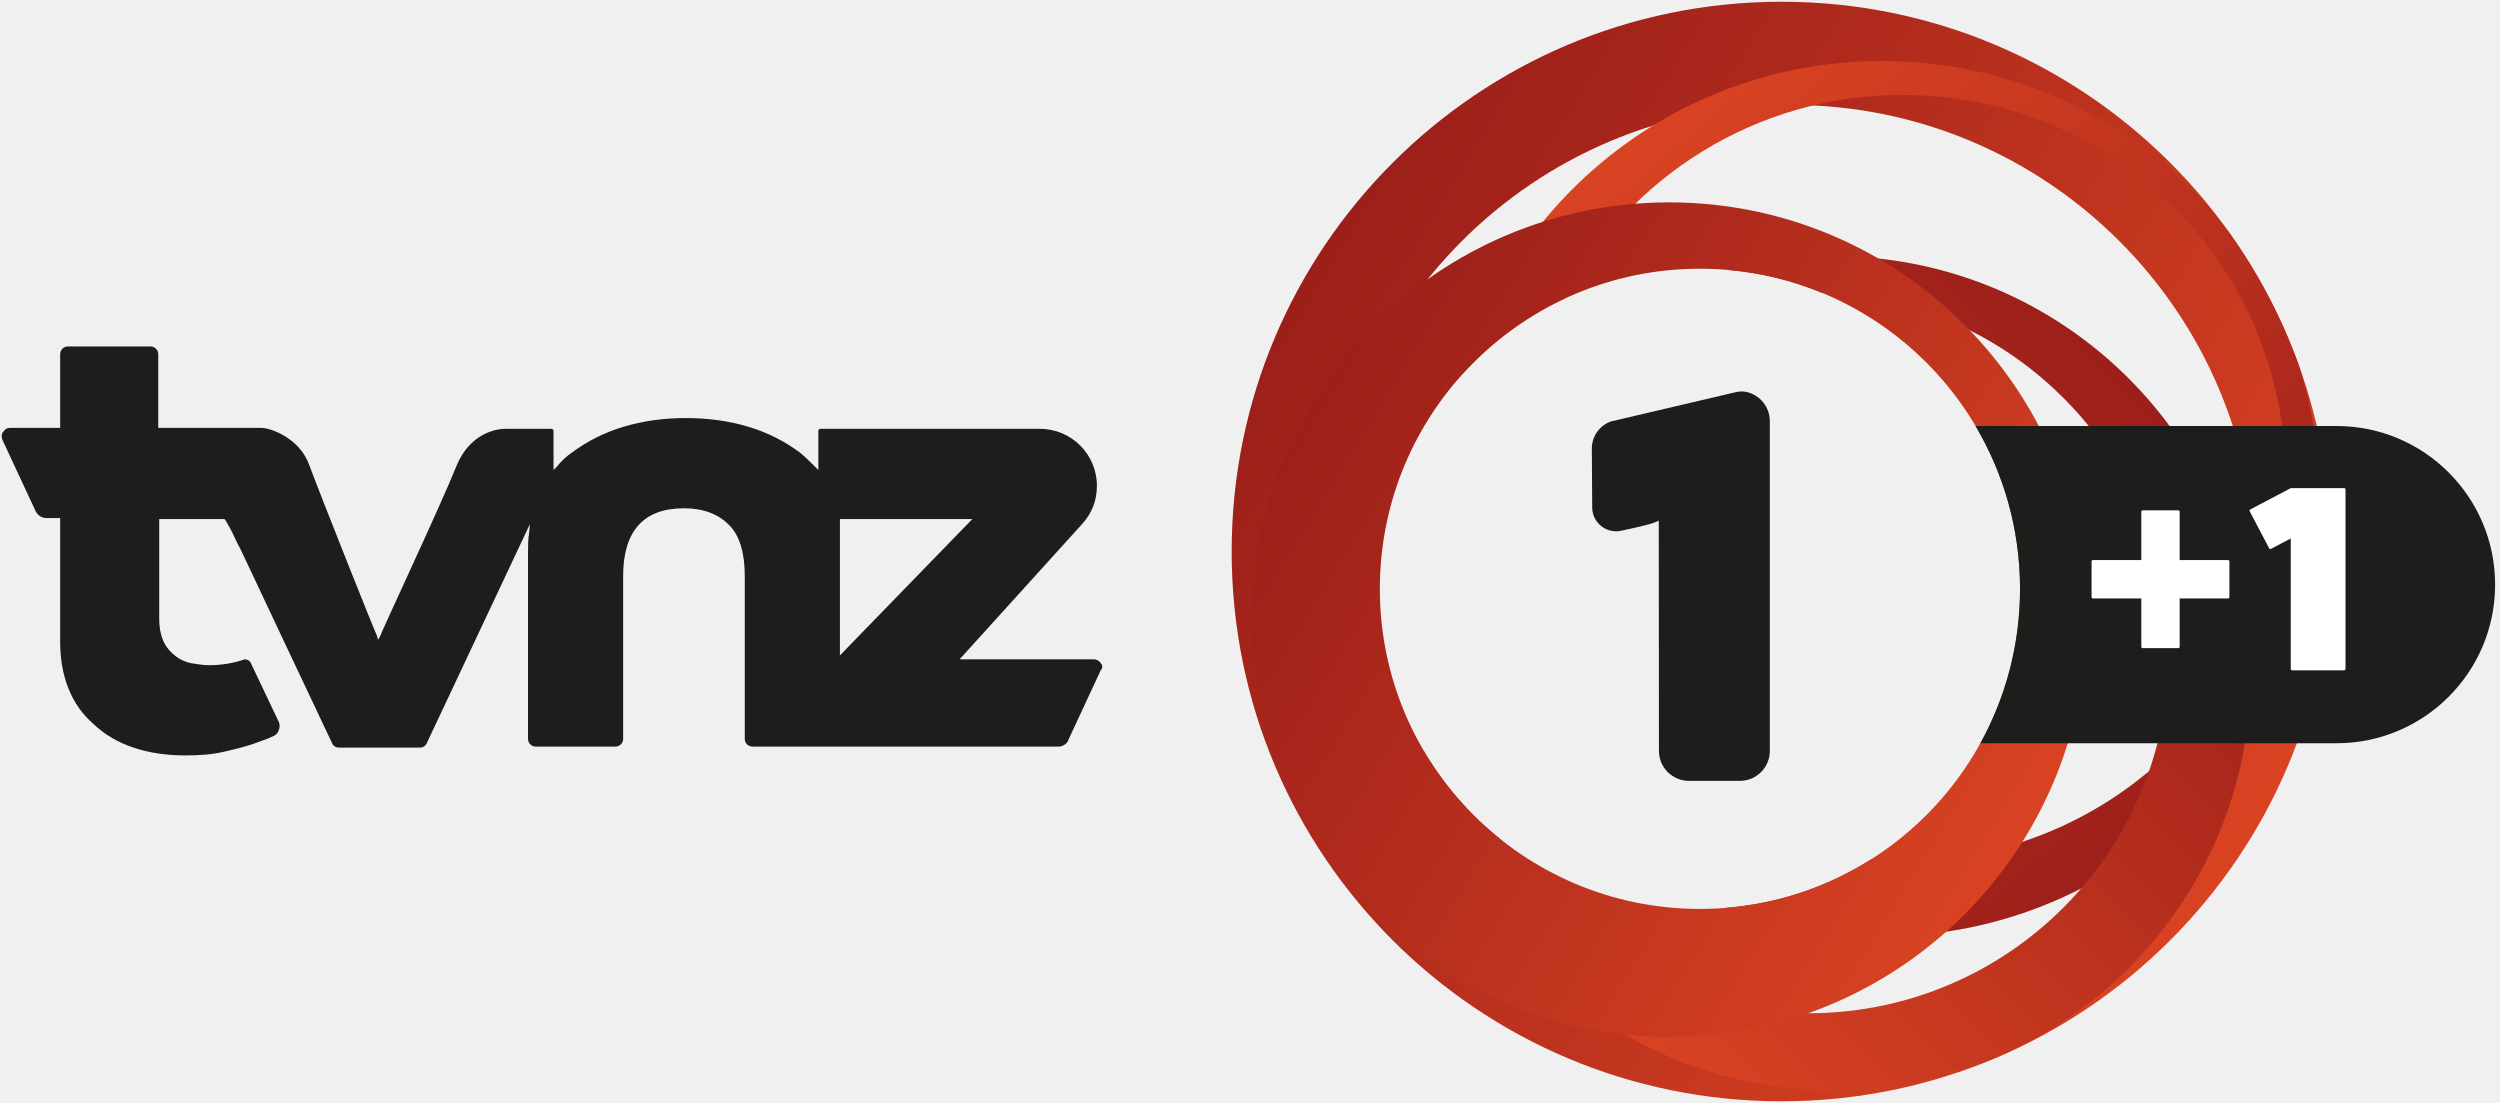
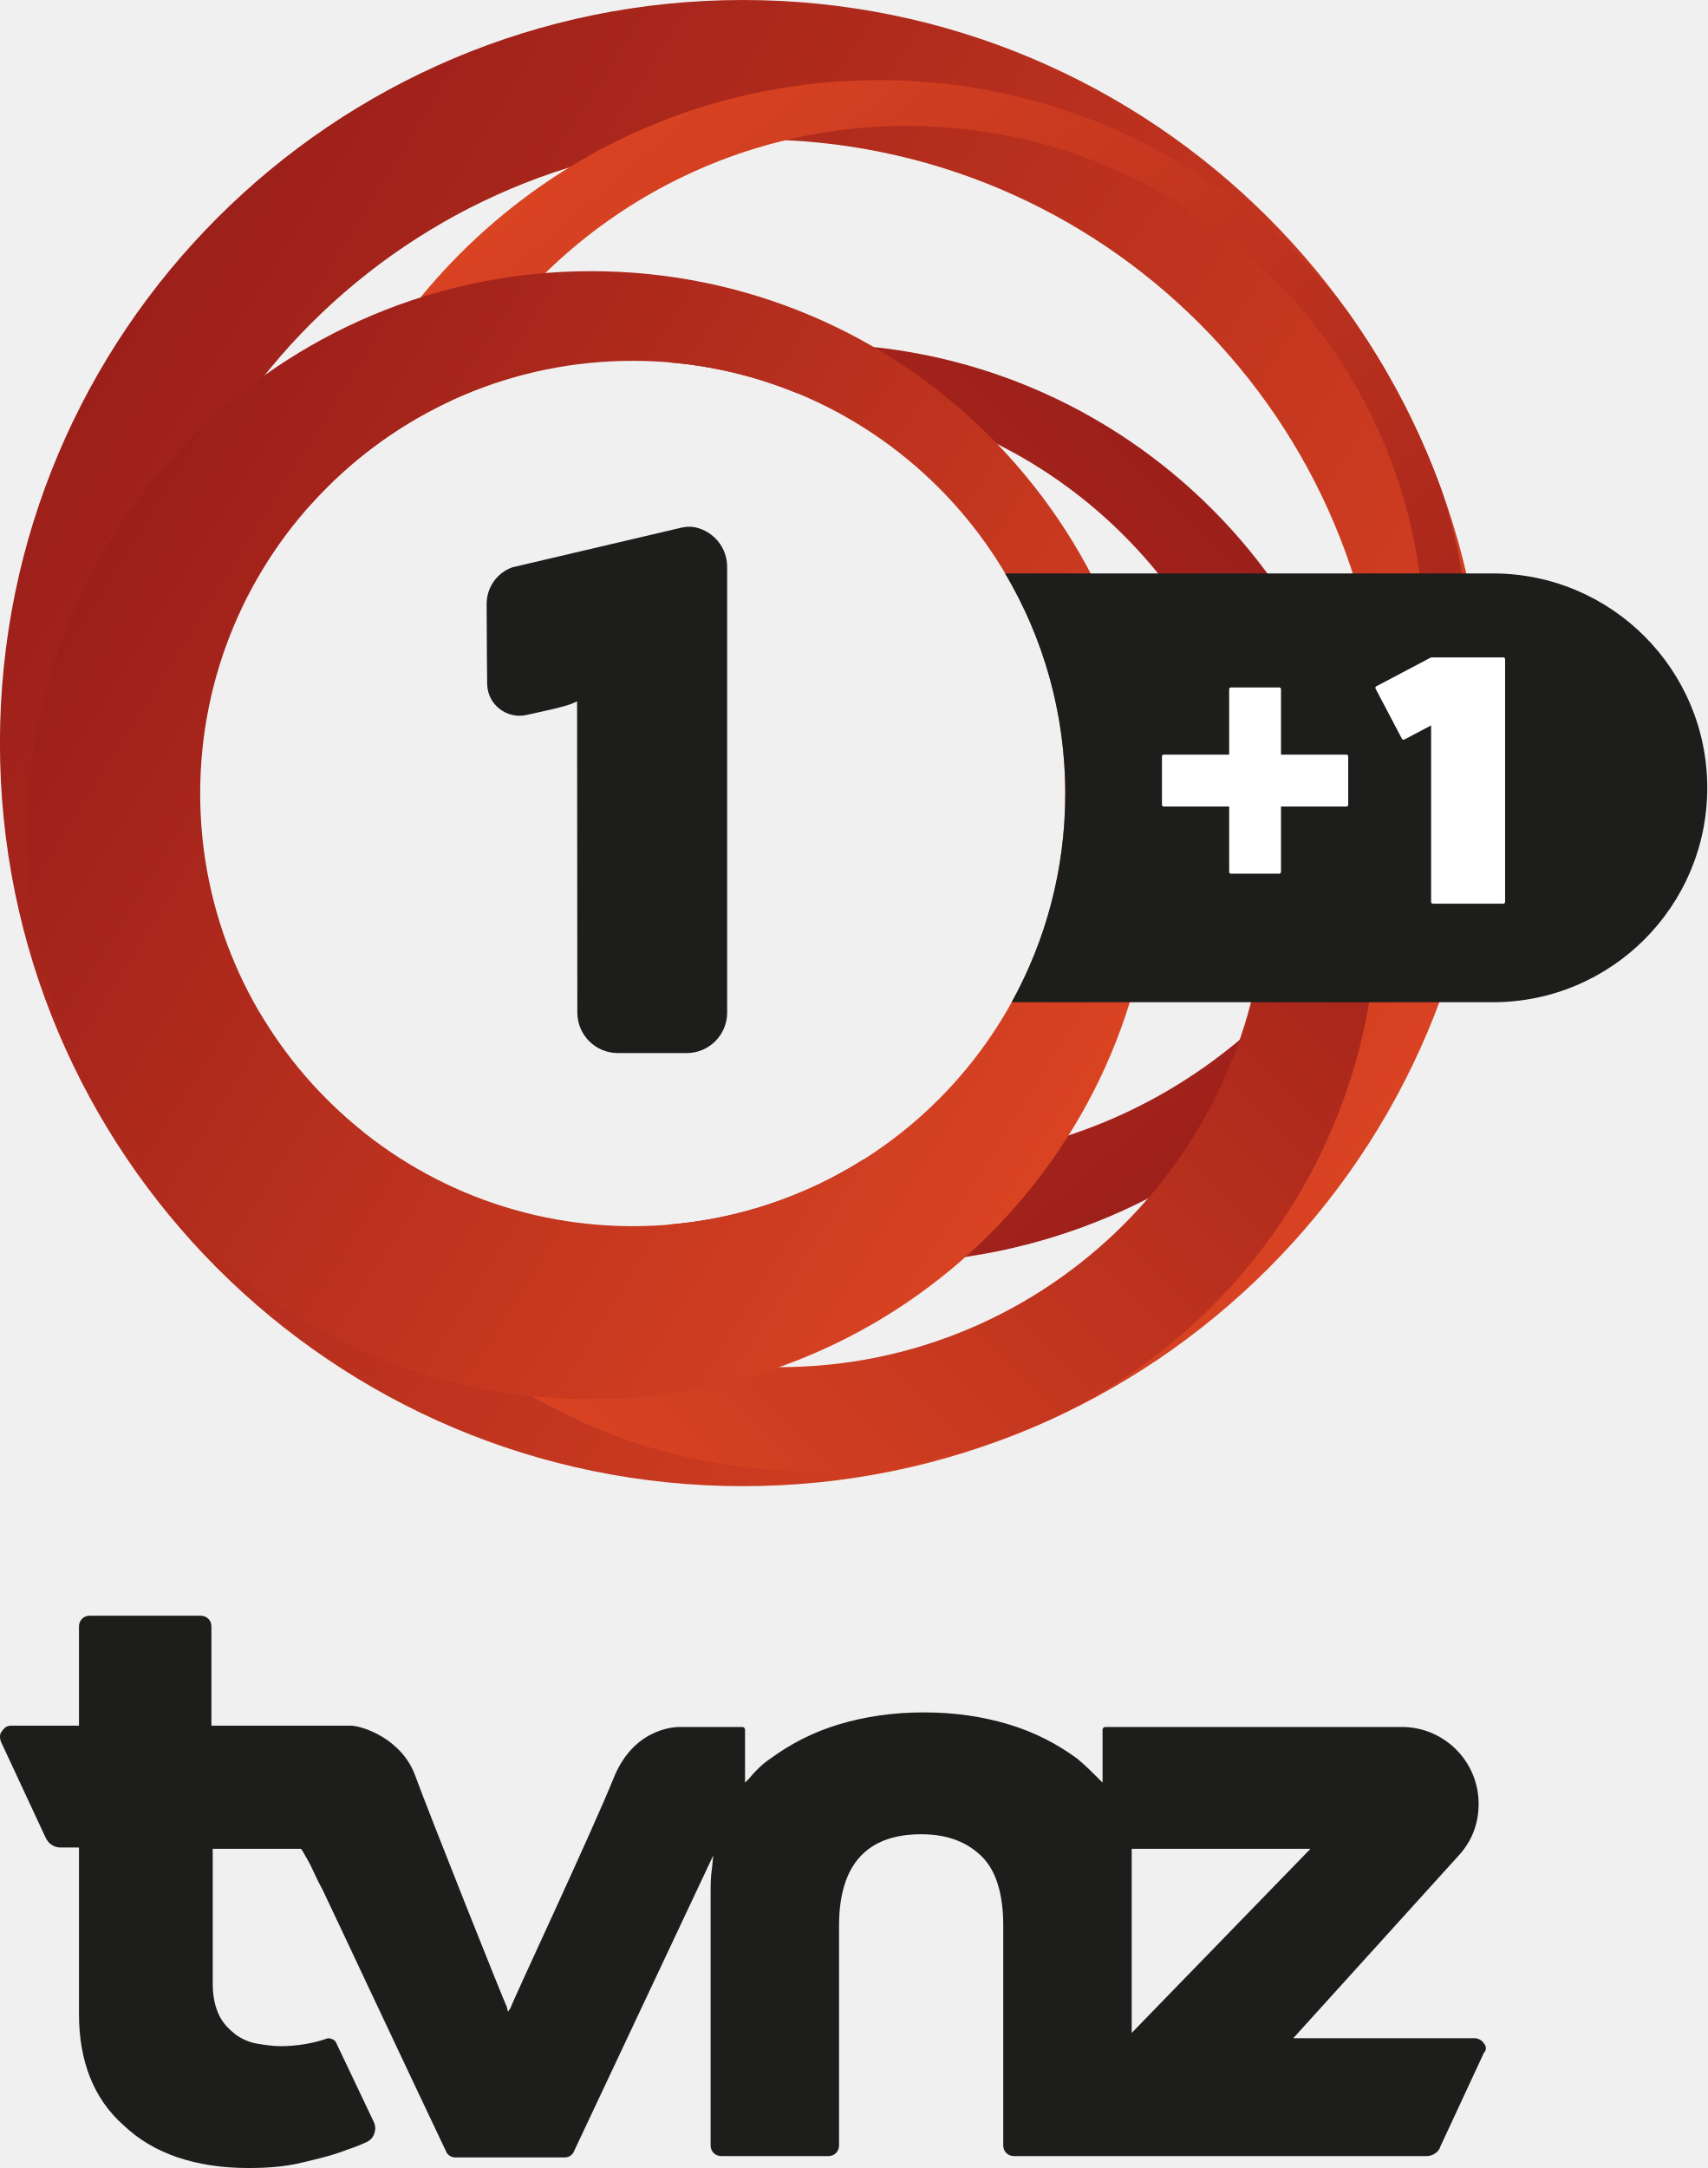
- <svg xmlns="http://www.w3.org/2000/svg" id="svg5207" width="741.81" height="327.27" version="1.1">
+ <svg xmlns="http://www.w3.org/2000/svg" id="svg5207" width="598.65" height="760" version="1.1">
  <defs id="defs5209">
-     <linearGradient id="linearGradient250" x2="1" gradientTransform="matrix(-29.633 18.373 18.373 29.633 96.214 361.31)" gradientUnits="userSpaceOnUse">
-       <stop id="stop246" stop-color="#d94322" offset="0" />
-       <stop id="stop248" stop-color="#9c1f1a" offset="1" />
+     <linearGradient id="linearGradient250-8" x2="1" gradientTransform="matrix(-29.633,18.373,18.373,29.633,96.214,361.31)" gradientUnits="userSpaceOnUse">
+       <stop id="stop246-6" stop-color="#d94322" offset="0" />
+       <stop id="stop248-1" stop-color="#9c1f1a" offset="1" />
    </linearGradient>
-     <linearGradient id="linearGradient270" x2="1" gradientTransform="matrix(18.098 -21.041 -21.041 -18.098 75.532 382.69)" gradientUnits="userSpaceOnUse">
-       <stop id="stop266" stop-color="#d94322" offset="0" />
-       <stop id="stop268" stop-color="#9c1f1a" offset="1" />
+     <linearGradient id="linearGradient270-2" x2="1" gradientTransform="matrix(18.098,-21.041,-21.041,-18.098,75.532,382.69)" gradientUnits="userSpaceOnUse">
+       <stop id="stop266-3" stop-color="#d94322" offset="0" />
+       <stop id="stop268-5" stop-color="#9c1f1a" offset="1" />
    </linearGradient>
-     <linearGradient id="linearGradient290" x2="1" gradientTransform="matrix(18.703 18.703 18.703 -18.703 73.7 357.29)" gradientUnits="userSpaceOnUse">
-       <stop id="stop286" stop-color="#d94322" offset="0" />
-       <stop id="stop288" stop-color="#9c1f1a" offset="1" />
+     <linearGradient id="linearGradient290-9" x2="1" gradientTransform="matrix(18.703,18.703,18.703,-18.703,73.7,357.29)" gradientUnits="userSpaceOnUse">
+       <stop id="stop286-2" stop-color="#d94322" offset="0" />
+       <stop id="stop288-2" stop-color="#9c1f1a" offset="1" />
    </linearGradient>
-     <linearGradient id="linearGradient310" x2="1" gradientTransform="matrix(-22.492 13.945 13.945 22.492 89.081 361.37)" gradientUnits="userSpaceOnUse">
-       <stop id="stop306" stop-color="#d94322" offset="0" />
-       <stop id="stop308" stop-color="#9c1f1a" offset="1" />
+     <linearGradient id="linearGradient310-4" x2="1" gradientTransform="matrix(-22.492,13.945,13.945,22.492,89.081,361.37)" gradientUnits="userSpaceOnUse">
+       <stop id="stop306-4" stop-color="#d94322" offset="0" />
+       <stop id="stop308-4" stop-color="#9c1f1a" offset="1" />
    </linearGradient>
-     <clipPath id="clipPath320">
-       <path id="path318" d="m63.967 353.06h40.057v34.861h-40.057z" />
+     <clipPath id="clipPath320-8">
+       <path id="path318-3" d="m63.967 353.06h40.057v34.861h-40.057z" />
    </clipPath>
  </defs>
-   <path id="path1022" d="m326.64 196.8c-0.291-0.582-1.164-1.164-2.037-1.164h-39.871l36.379-40.162c2.91-3.201 4.365-6.985 4.365-11.35 0-9.313-7.567-16.88-16.88-16.88h-65.191c-0.291 0-0.582 0.291-0.582 0.582v11.641l-0.873-0.873c-1.455-1.455-2.91-2.91-4.657-4.365-4.365-3.201-9.313-5.821-15.134-7.567s-11.932-2.619-18.626-2.619-12.805 0.873-18.626 2.619-10.768 4.365-15.134 7.567c-1.746 1.164-3.201 2.619-4.657 4.365l-0.873 0.873v-11.641c0-0.291-0.291-0.582-0.582-0.582h-13.678c-0.291 0-9.895-0.291-14.552 11.059-4.657 11.641-22.7 50.057-22.7 50.639l-0.582 0.873-0.291-1.164c-0.291-0.291-16.88-41.908-20.081-50.639-2.91-8.149-11.641-11.059-14.26-11.059h-30.558v-21.827c0-1.455-1.164-2.328-2.328-2.328h-24.447c-1.455 0-2.328 1.164-2.328 2.328v21.827h-14.843c-0.873 0-1.455 0.291-2.037 1.164-0.582 0.582-0.582 1.455-0.291 2.328l9.895 21.245c0.582 1.164 1.746 2.037 3.201 2.037h4.074v36.67c0 10.186 3.201 18.626 9.895 24.447 6.403 6.112 15.716 9.313 27.357 9.313 4.074 0 8.149-0.291 11.641-1.164 3.783-0.873 7.276-1.746 10.186-2.91 1.746-0.582 3.201-1.164 4.365-1.746 0.582-0.291 1.164-0.873 1.455-1.746s0.291-1.455 0-2.328l-8.44-17.753c-0.291-0.582-1.164-0.873-1.746-0.873-3.201 1.164-6.985 1.746-10.477 1.746-1.746 0-3.492-0.291-5.239-0.582s-3.492-1.164-4.657-2.037c-1.455-1.164-2.619-2.328-3.492-4.074s-1.455-4.074-1.455-6.985v-29.685h19.208c0.291 0 0.291 0 1.746 2.619 0.873 1.455 1.746 3.783 3.201 6.403 2.328 4.947 5.53 11.641 9.604 20.372 6.985 14.843 14.552 30.849 17.462 36.961 0.291 0.873 1.164 1.455 2.037 1.455h24.155c0.873 0 1.746-0.582 2.037-1.455l30.558-64.9-0.291 2.91c-0.291 1.746-0.291 3.783-0.291 5.53v55.296c0 1.455 1.164 2.328 2.328 2.328h23.573c1.455 0 2.328-1.164 2.328-2.328v-48.311c0-13.387 6.112-20.081 18.044-20.081 5.821 0 10.186 1.746 13.387 4.947s4.657 8.44 4.657 15.134v48.311c0 1.455 1.164 2.328 2.328 2.328h90.801c1.164 0 2.619-0.873 2.91-2.037l9.604-20.663c0.582-0.582 0.582-1.455 0-2.037zm-77.414-42.781h39.289l-39.289 40.453z" fill="#1d1d1b" stroke-width="2.91" />
-   <g id="g4716">
-     <path id="path232" d="m518.13 116.28c-1.02-0.215-2.096-0.14-3.117 0.094l-37.025 8.685c-3.397 1.207-5.662 4.427-5.653 8.03 0.028 7.113 0.066 14.965 0.112 17.595 0.084 4.455 4.212 7.74 8.582 6.804 8.676-1.863 9.593-2.256 11.165-2.995l0.056 68.322c0 4.904 3.978 8.882 8.882 8.882h15.134c4.904 0 8.882-3.978 8.882-8.882v-97.85c0-4.268-3.004-7.824-7.019-8.685" fill="#1d1d1b" />
-     <g id="g234" transform="matrix(9.3591 0 0 -9.3591 -233.21 3631.2)">
-       <g id="g236">
-         <g id="g242">
-           <g id="g244">
-             <path id="path252" d="m63.967 370.5c0-9.627 7.804-17.43 17.431-17.43 9.626 0 17.43 7.803 17.43 17.43s-7.804 17.431-17.43 17.431c-9.627 0-17.431-7.804-17.431-17.431m2.981-0.58c0 8.141 6.599 14.74 14.74 14.74 8.14 0 14.739-6.599 14.739-14.74 0-8.14-6.599-14.739-14.739-14.739-8.141 0-14.74 6.599-14.74 14.739" fill="url(#linearGradient250)" />
+   <path id="path1022" d="m520.31 716.36c-0.464-0.929-1.857-1.857-3.25-1.857h-63.607l58.036-64.071c4.643-5.107 6.964-11.143 6.964-18.107 0-14.857-12.071-26.929-26.929-26.929h-104c-0.464 0-0.929 0.464-0.929 0.929v18.571l-1.393-1.393c-2.321-2.321-4.643-4.643-7.429-6.964-6.964-5.107-14.857-9.286-24.144-12.071-9.286-2.786-19.035-4.179-29.714-4.179-10.679 0-20.428 1.393-29.714 4.179-9.286 2.786-17.178 6.964-24.144 12.071-2.786 1.857-5.107 4.179-7.429 6.964l-1.393 1.393v-18.571c0-0.464-0.464-0.929-0.929-0.929h-21.821c-0.464 0-15.786-0.464-23.215 17.643-7.429 18.571-36.214 79.857-36.214 80.786l-0.929 1.393-0.464-1.857c-0.464-0.464-26.929-66.857-32.036-80.786-4.643-13-18.571-17.643-22.749-17.643h-48.75v-34.821c0-2.321-1.857-3.714-3.714-3.714h-39.001c-2.321 0-3.714 1.857-3.714 3.714v34.821h-23.679c-1.393 0-2.321 0.464-3.25 1.857-0.929 0.929-0.929 2.321-0.464 3.714l15.786 33.893c0.929 1.857 2.786 3.25 5.107 3.25h6.5v58.501c0 16.25 5.107 29.714 15.786 39.001 10.214 9.75 25.072 14.857 43.643 14.857 6.5 0 13-0.464 18.571-1.857 6.036-1.393 11.607-2.786 16.25-4.643 2.786-0.929 5.107-1.857 6.964-2.786 0.929-0.464 1.857-1.393 2.321-2.786 0.464-1.393 0.464-2.321 0-3.714l-13.464-28.322c-0.464-0.929-1.857-1.393-2.786-1.393-5.107 1.857-11.143 2.786-16.714 2.786-2.786 0-5.572-0.464-8.357-0.929-2.786-0.464-5.572-1.857-7.429-3.25-2.321-1.857-4.179-3.714-5.572-6.5-1.393-2.786-2.321-6.5-2.321-11.143v-47.357h30.643c0.464 0 0.464 0 2.786 4.179 1.393 2.321 2.786 6.036 5.107 10.214 3.714 7.893 8.822 18.571 15.321 32.5 11.143 23.679 23.215 49.214 27.858 58.965 0.464 1.393 1.857 2.321 3.25 2.321h38.535c1.393 0 2.786-0.929 3.25-2.321l48.75-103.54-0.464 4.643c-0.464 2.786-0.464 6.036-0.464 8.822v88.215c0 2.321 1.857 3.714 3.714 3.714h37.607c2.321 0 3.714-1.857 3.714-3.714v-77.072c0-21.357 9.75-32.036 28.786-32.036 9.286 0 16.25 2.786 21.357 7.893s7.429 13.464 7.429 24.144v77.072c0 2.321 1.857 3.714 3.714 3.714h144.86c1.857 0 4.179-1.393 4.643-3.25l15.321-32.964c0.929-0.929 0.929-2.321 0-3.25zm-123.5-68.25h62.679l-62.679 64.536z" fill="#1d1d1b" stroke-width="4.643" />
+   <g id="g4716-0" transform="matrix(1.5968 0 0 1.5968 -583.59 -.82234)">
+     <path id="path232-5" d="m518.13 116.28c-1.02-0.215-2.096-0.14-3.117 0.094l-37.025 8.685c-3.397 1.207-5.662 4.427-5.653 8.03 0.028 7.113 0.066 14.965 0.112 17.595 0.084 4.455 4.212 7.74 8.582 6.804 8.676-1.863 9.593-2.256 11.165-2.995l0.056 68.322c0 4.904 3.978 8.882 8.882 8.882h15.134c4.904 0 8.882-3.978 8.882-8.882v-97.85c0-4.268-3.004-7.824-7.019-8.685" fill="#1d1d1b" />
+     <g id="g234-9" transform="matrix(9.3591,0,0,-9.3591,-233.21,3631.2)">
+       <g id="g236-9">
+         <g id="g242-7">
+           <g id="g244-6">
+             <path id="path252-6" d="m63.967 370.5c0-9.627 7.804-17.43 17.431-17.43 9.626 0 17.43 7.803 17.43 17.43s-7.804 17.431-17.43 17.431c-9.627 0-17.431-7.804-17.431-17.431m2.981-0.58c0 8.141 6.599 14.74 14.74 14.74 8.14 0 14.739-6.599 14.739-14.74 0-8.14-6.599-14.739-14.739-14.739-8.141 0-14.74 6.599-14.74 14.739" fill="url(#linearGradient250-8)" />
          </g>
        </g>
      </g>
    </g>
-     <g id="g254" transform="matrix(9.3591 0 0 -9.3591 -233.21 3631.2)">
-       <g id="g256">
-         <g id="g262">
-           <g id="g264">
-             <path id="path272" d="m71.27 376.11c0.903 1.003 2.002 1.823 3.237 2.403 2.037 3.845 6.08 6.464 10.735 6.464 6.705 0 12.142-5.436 12.142-12.142s-5.437-12.142-12.142-12.142c-0.342 0-0.681 0.014-1.015 0.041-1.349-0.852-2.912-1.394-4.59-1.529 1.536-0.586 3.202-0.907 4.944-0.907 7.664 0 13.876 6.213 13.876 13.876 0 1.481-0.232 2.906-0.661 4.245-0.553 1.532-1.316 2.964-2.252 4.263-2.539 3.267-6.505 5.369-10.963 5.369-6.297 0-11.614-4.194-13.311-9.941" fill="url(#linearGradient270)" />
+     <g id="g254-7" transform="matrix(9.3591,0,0,-9.3591,-233.21,3631.2)">
+       <g id="g256-4">
+         <g id="g262-5">
+           <g id="g264-3">
+             <path id="path272-0" d="m71.27 376.11c0.903 1.003 2.002 1.823 3.237 2.403 2.037 3.845 6.08 6.464 10.735 6.464 6.705 0 12.142-5.436 12.142-12.142s-5.437-12.142-12.142-12.142c-0.342 0-0.681 0.014-1.015 0.041-1.349-0.852-2.912-1.394-4.59-1.529 1.536-0.586 3.202-0.907 4.944-0.907 7.664 0 13.876 6.213 13.876 13.876 0 1.481-0.232 2.906-0.661 4.245-0.553 1.532-1.316 2.964-2.252 4.263-2.539 3.267-6.505 5.369-10.963 5.369-6.297 0-11.614-4.194-13.311-9.941" fill="url(#linearGradient270-2)" />
          </g>
        </g>
      </g>
    </g>
-     <g id="g274" transform="matrix(9.3591 0 0 -9.3591 -233.21 3631.2)">
-       <g id="g276">
-         <g id="g282">
-           <g id="g284">
-             <path id="path292" d="m79.673 379.43c1.048-0.088 2.051-0.335 2.984-0.718 6.125-0.212 11.026-5.244 11.026-11.421 0-6.312-5.118-11.429-11.429-11.429-4.16 0-7.802 2.223-9.8 5.546-0.959 0.771-1.774 1.714-2.4 2.779 1.15-6.131 6.531-10.772 12.998-10.772 7.303 0 13.225 5.921 13.225 13.225s-5.922 13.225-13.225 13.225c-1.167 0-2.3-0.151-3.379-0.435" fill="url(#linearGradient290)" />
+     <g id="g274-7" transform="matrix(9.3591,0,0,-9.3591,-233.21,3631.2)">
+       <g id="g276-4">
+         <g id="g282-1">
+           <g id="g284-7">
+             <path id="path292-6" d="m79.673 379.43c1.048-0.088 2.051-0.335 2.984-0.718 6.125-0.212 11.026-5.244 11.026-11.421 0-6.312-5.118-11.429-11.429-11.429-4.16 0-7.802 2.223-9.8 5.546-0.959 0.771-1.774 1.714-2.4 2.779 1.15-6.131 6.531-10.772 12.998-10.772 7.303 0 13.225 5.921 13.225 13.225s-5.922 13.225-13.225 13.225c-1.167 0-2.3-0.151-3.379-0.435" fill="url(#linearGradient290-9)" />
          </g>
        </g>
      </g>
    </g>
-     <g id="g294" transform="matrix(9.3591 0 0 -9.3591 -233.21 3631.2)">
-       <g id="g296">
-         <g id="g302">
-           <g id="g304">
-             <path id="path312" d="m64.606 368.34c0-7.307 5.923-13.231 13.23-13.231s13.23 5.924 13.23 13.231c0 7.306-5.923 13.23-13.23 13.23s-13.23-5.924-13.23-13.23m4.059 0.977c0 5.606 4.544 10.15 10.149 10.15 5.604 0 10.148-4.544 10.148-10.15 0-5.604-4.544-10.148-10.148-10.148-5.605 0-10.149 4.544-10.149 10.148" fill="url(#linearGradient310)" />
+     <g id="g294-8" transform="matrix(9.3591,0,0,-9.3591,-233.21,3631.2)">
+       <g id="g296-2">
+         <g id="g302-4">
+           <g id="g304-7">
+             <path id="path312-1" d="m64.606 368.34c0-7.307 5.923-13.231 13.23-13.231s13.23 5.924 13.23 13.231c0 7.306-5.923 13.23-13.23 13.23s-13.23-5.924-13.23-13.23m4.059 0.977c0 5.606 4.544 10.15 10.149 10.15 5.604 0 10.148-4.544 10.148-10.15 0-5.604-4.544-10.148-10.148-10.148-5.605 0-10.149 4.544-10.149 10.148" fill="url(#linearGradient310-4)" />
          </g>
        </g>
      </g>
    </g>
-     <g id="g314" transform="matrix(9.3591 0 0 -9.3591 -233.21 3631.2)">
-       <g id="g316" clip-path="url(#clipPath320)">
-         <g id="g322" transform="translate(98.995 374.48)">
+     <g id="g314-8" transform="matrix(9.3591,0,0,-9.3591,-233.21,3631.2)">
+       <g id="g316-8" clip-path="url(#clipPath320-8)">
+         <g id="g322" transform="translate(98.995,374.48)">
          <path id="path324" d="m0 0h-11.445c0.896-1.513 1.412-3.277 1.412-5.163 0-1.775-0.457-3.443-1.258-4.895h11.291c2.777 0 5.029 2.252 5.029 5.029s-2.252 5.029-5.029 5.029" fill="#1d1d1b" />
        </g>
-         <g id="g326" transform="translate(95.558 370.23)">
+         <g id="g326" transform="translate(95.558,370.23)">
          <path id="path328" d="m0 0h-1.535v1.535c0 0.023-0.018 0.041-0.041 0.041h-1.134c-0.023 0-0.041-0.018-0.041-0.041v-1.535h-1.535c-0.023 0-0.042-0.019-0.042-0.042v-1.133c0-0.023 0.019-0.042 0.042-0.042h1.535v-1.534c0-0.023 0.018-0.042 0.041-0.042h1.134c0.023 0 0.041 0.019 0.041 0.042v1.534h1.535c0.023 0 0.042 0.019 0.042 0.042v1.133c0 0.023-0.019 0.042-0.042 0.042" fill="#fff" />
        </g>
-         <g id="g330" transform="translate(97.546 372.51)">
+         <g id="g330" transform="translate(97.546,372.51)">
          <path id="path332" d="m0 0v1e-3l-1.287-0.678c-0.02-0.01-0.028-0.035-0.017-0.056l0.619-1.176c0.01-0.02 0.036-0.028 0.056-0.017l0.628 0.331v-4.14c0-0.023 0.018-0.041 0.041-0.041h1.654c0.023 0 0.041 0.018 0.041 0.041v5.693c0 0.023-0.018 0.042-0.041 0.042z" fill="#fff" />
        </g>
      </g>
    </g>
  </g>
</svg>
